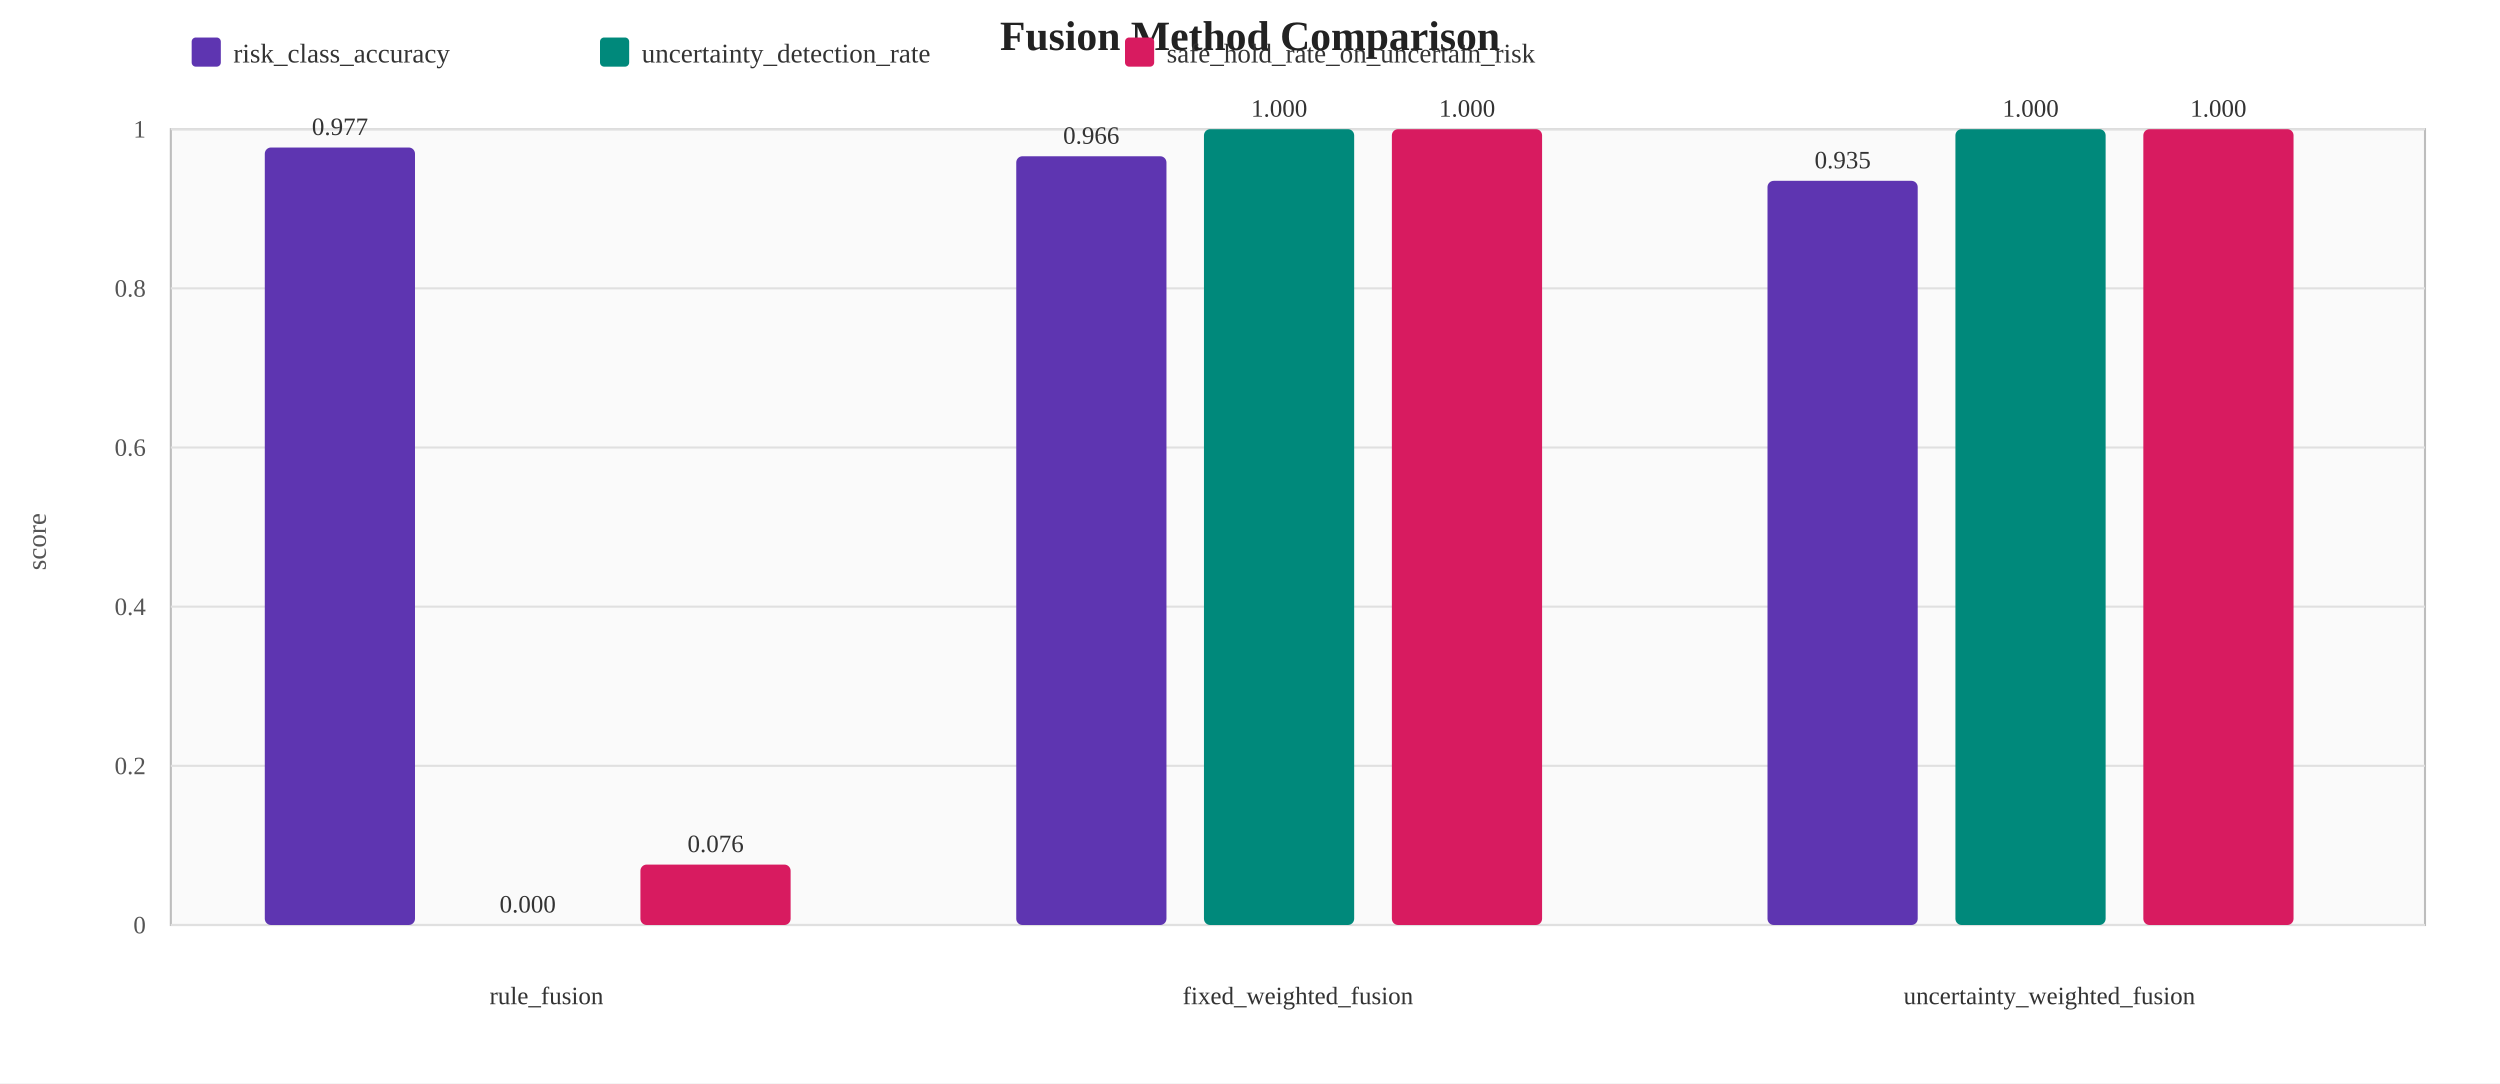
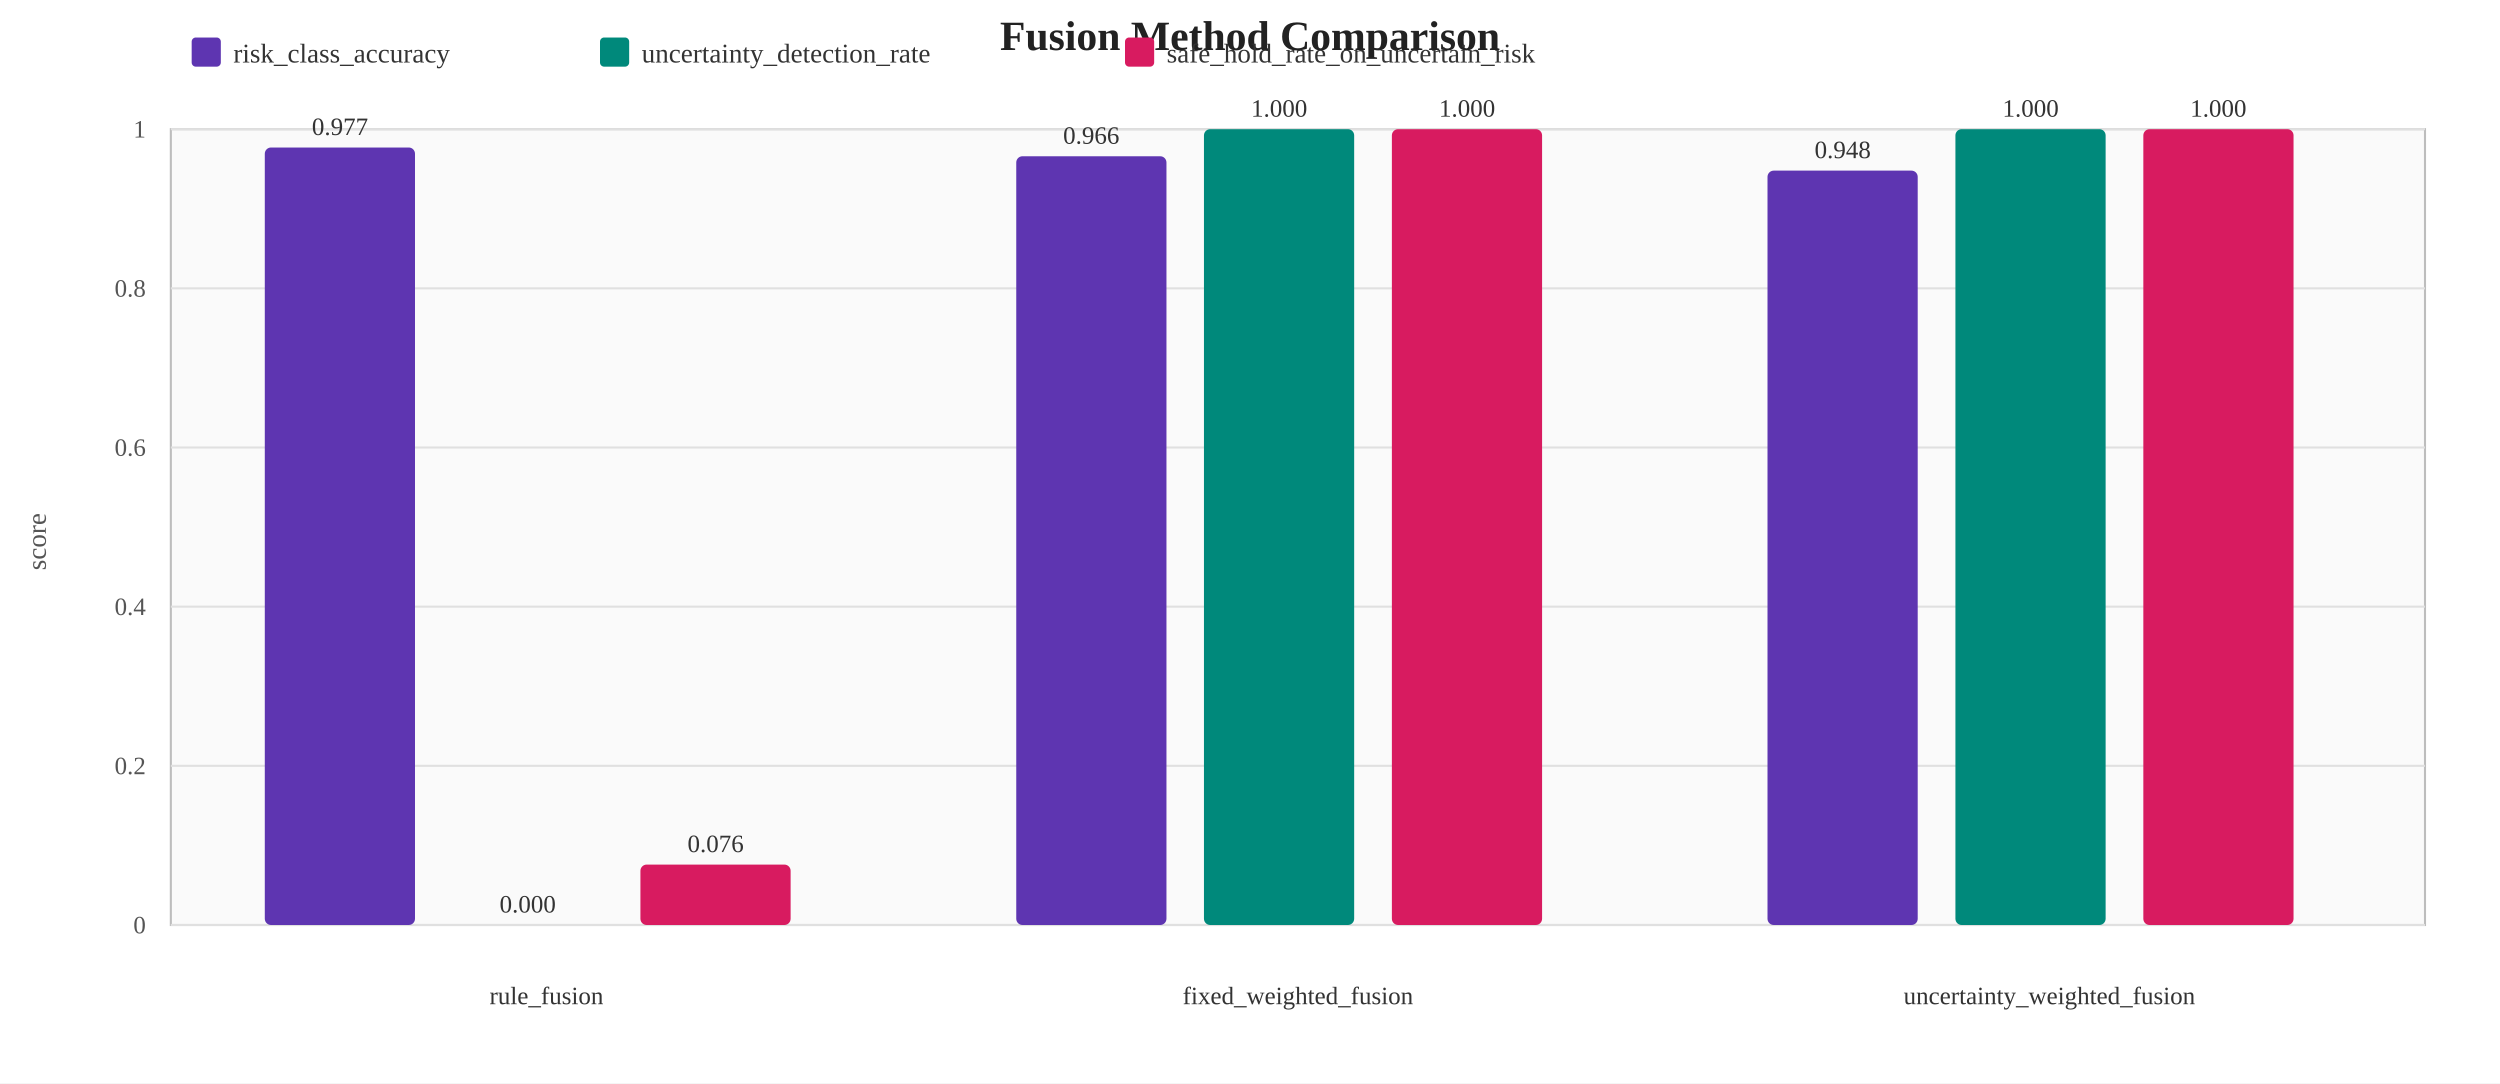
<svg xmlns="http://www.w3.org/2000/svg" width="1200" height="520" viewBox="0 0 1200 520">
  <rect width="100%" height="100%" fill="#ffffff" />
  <text x="600.0" y="24" text-anchor="middle" font-size="20" font-weight="700" fill="#222">Fusion Method Comparison</text>
  <rect x="92" y="18" width="14" height="14" fill="#5e35b1" rx="2" />
  <text x="112" y="30" font-size="13" fill="#333">risk_class_accuracy</text>
  <rect x="288" y="18" width="14" height="14" fill="#00897b" rx="2" />
  <text x="308" y="30" font-size="13" fill="#333">uncertainty_detection_rate</text>
  <rect x="540" y="18" width="14" height="14" fill="#d81b60" rx="2" />
  <text x="560" y="30" font-size="13" fill="#333">safe_hold_rate_on_uncertain_risk</text>
  <rect x="82" y="62" width="1082" height="382" fill="#fafafa" stroke="#bdbdbd" />
  <line x1="82" y1="444.0" x2="1164" y2="444.0" stroke="#e0e0e0" stroke-width="1" />
  <text x="70" y="448.0" text-anchor="end" font-size="12" fill="#555">0</text>
  <line x1="82" y1="367.6" x2="1164" y2="367.6" stroke="#e0e0e0" stroke-width="1" />
  <text x="70" y="371.6" text-anchor="end" font-size="12" fill="#555">0.2</text>
  <line x1="82" y1="291.2" x2="1164" y2="291.2" stroke="#e0e0e0" stroke-width="1" />
  <text x="70" y="295.2" text-anchor="end" font-size="12" fill="#555">0.4</text>
  <line x1="82" y1="214.8" x2="1164" y2="214.8" stroke="#e0e0e0" stroke-width="1" />
  <text x="70" y="218.8" text-anchor="end" font-size="12" fill="#555">0.6</text>
  <line x1="82" y1="138.4" x2="1164" y2="138.4" stroke="#e0e0e0" stroke-width="1" />
  <text x="70" y="142.4" text-anchor="end" font-size="12" fill="#555">0.8</text>
  <line x1="82" y1="62.0" x2="1164" y2="62.0" stroke="#e0e0e0" stroke-width="1" />
  <text x="70" y="66.0" text-anchor="end" font-size="12" fill="#555">1</text>
  <rect x="127.1" y="70.8" width="72.1" height="373.2" fill="#5e35b1" rx="3" />
  <text x="163.2" y="64.8" text-anchor="middle" font-size="12" fill="#333">0.977</text>
  <rect x="217.2" y="444.0" width="72.1" height="0.0" fill="#00897b" rx="3" />
  <text x="253.3" y="438.0" text-anchor="middle" font-size="12" fill="#333">0.000</text>
  <rect x="307.4" y="415.0" width="72.1" height="29.0" fill="#d81b60" rx="3" />
  <text x="343.5" y="409.0" text-anchor="middle" font-size="12" fill="#333">0.076</text>
  <text x="262.3" y="482" text-anchor="middle" font-size="12" fill="#333">rule_fusion</text>
  <rect x="487.8" y="75.0" width="72.1" height="369.0" fill="#5e35b1" rx="3" />
  <text x="523.8" y="69.0" text-anchor="middle" font-size="12" fill="#333">0.966</text>
  <rect x="577.9" y="62.0" width="72.1" height="382.0" fill="#00897b" rx="3" />
  <text x="614.0" y="56.0" text-anchor="middle" font-size="12" fill="#333">1.000</text>
  <rect x="668.1" y="62.0" width="72.1" height="382.0" fill="#d81b60" rx="3" />
  <text x="704.2" y="56.0" text-anchor="middle" font-size="12" fill="#333">1.000</text>
  <text x="623.0" y="482" text-anchor="middle" font-size="12" fill="#333">fixed_weighted_fusion</text>
-   <rect x="848.4" y="86.8" width="72.1" height="357.2" fill="#5e35b1" rx="3" />
-   <text x="884.5" y="80.8" text-anchor="middle" font-size="12" fill="#333">0.935</text>
+   <rect x="848.4" y="81.9" width="72.1" height="362.1" fill="#5e35b1" rx="3" />
+   <text x="884.5" y="75.9" text-anchor="middle" font-size="12" fill="#333">0.948</text>
  <rect x="938.6" y="62.0" width="72.1" height="382.0" fill="#00897b" rx="3" />
  <text x="974.7" y="56.0" text-anchor="middle" font-size="12" fill="#333">1.000</text>
  <rect x="1028.8" y="62.0" width="72.1" height="382.0" fill="#d81b60" rx="3" />
  <text x="1064.8" y="56.0" text-anchor="middle" font-size="12" fill="#333">1.000</text>
  <text x="983.7" y="482" text-anchor="middle" font-size="12" fill="#333">uncertainty_weighted_fusion</text>
  <text x="22" y="260.0" text-anchor="middle" font-size="13" fill="#555" transform="rotate(-90 22 260.0)">score</text>
</svg>
